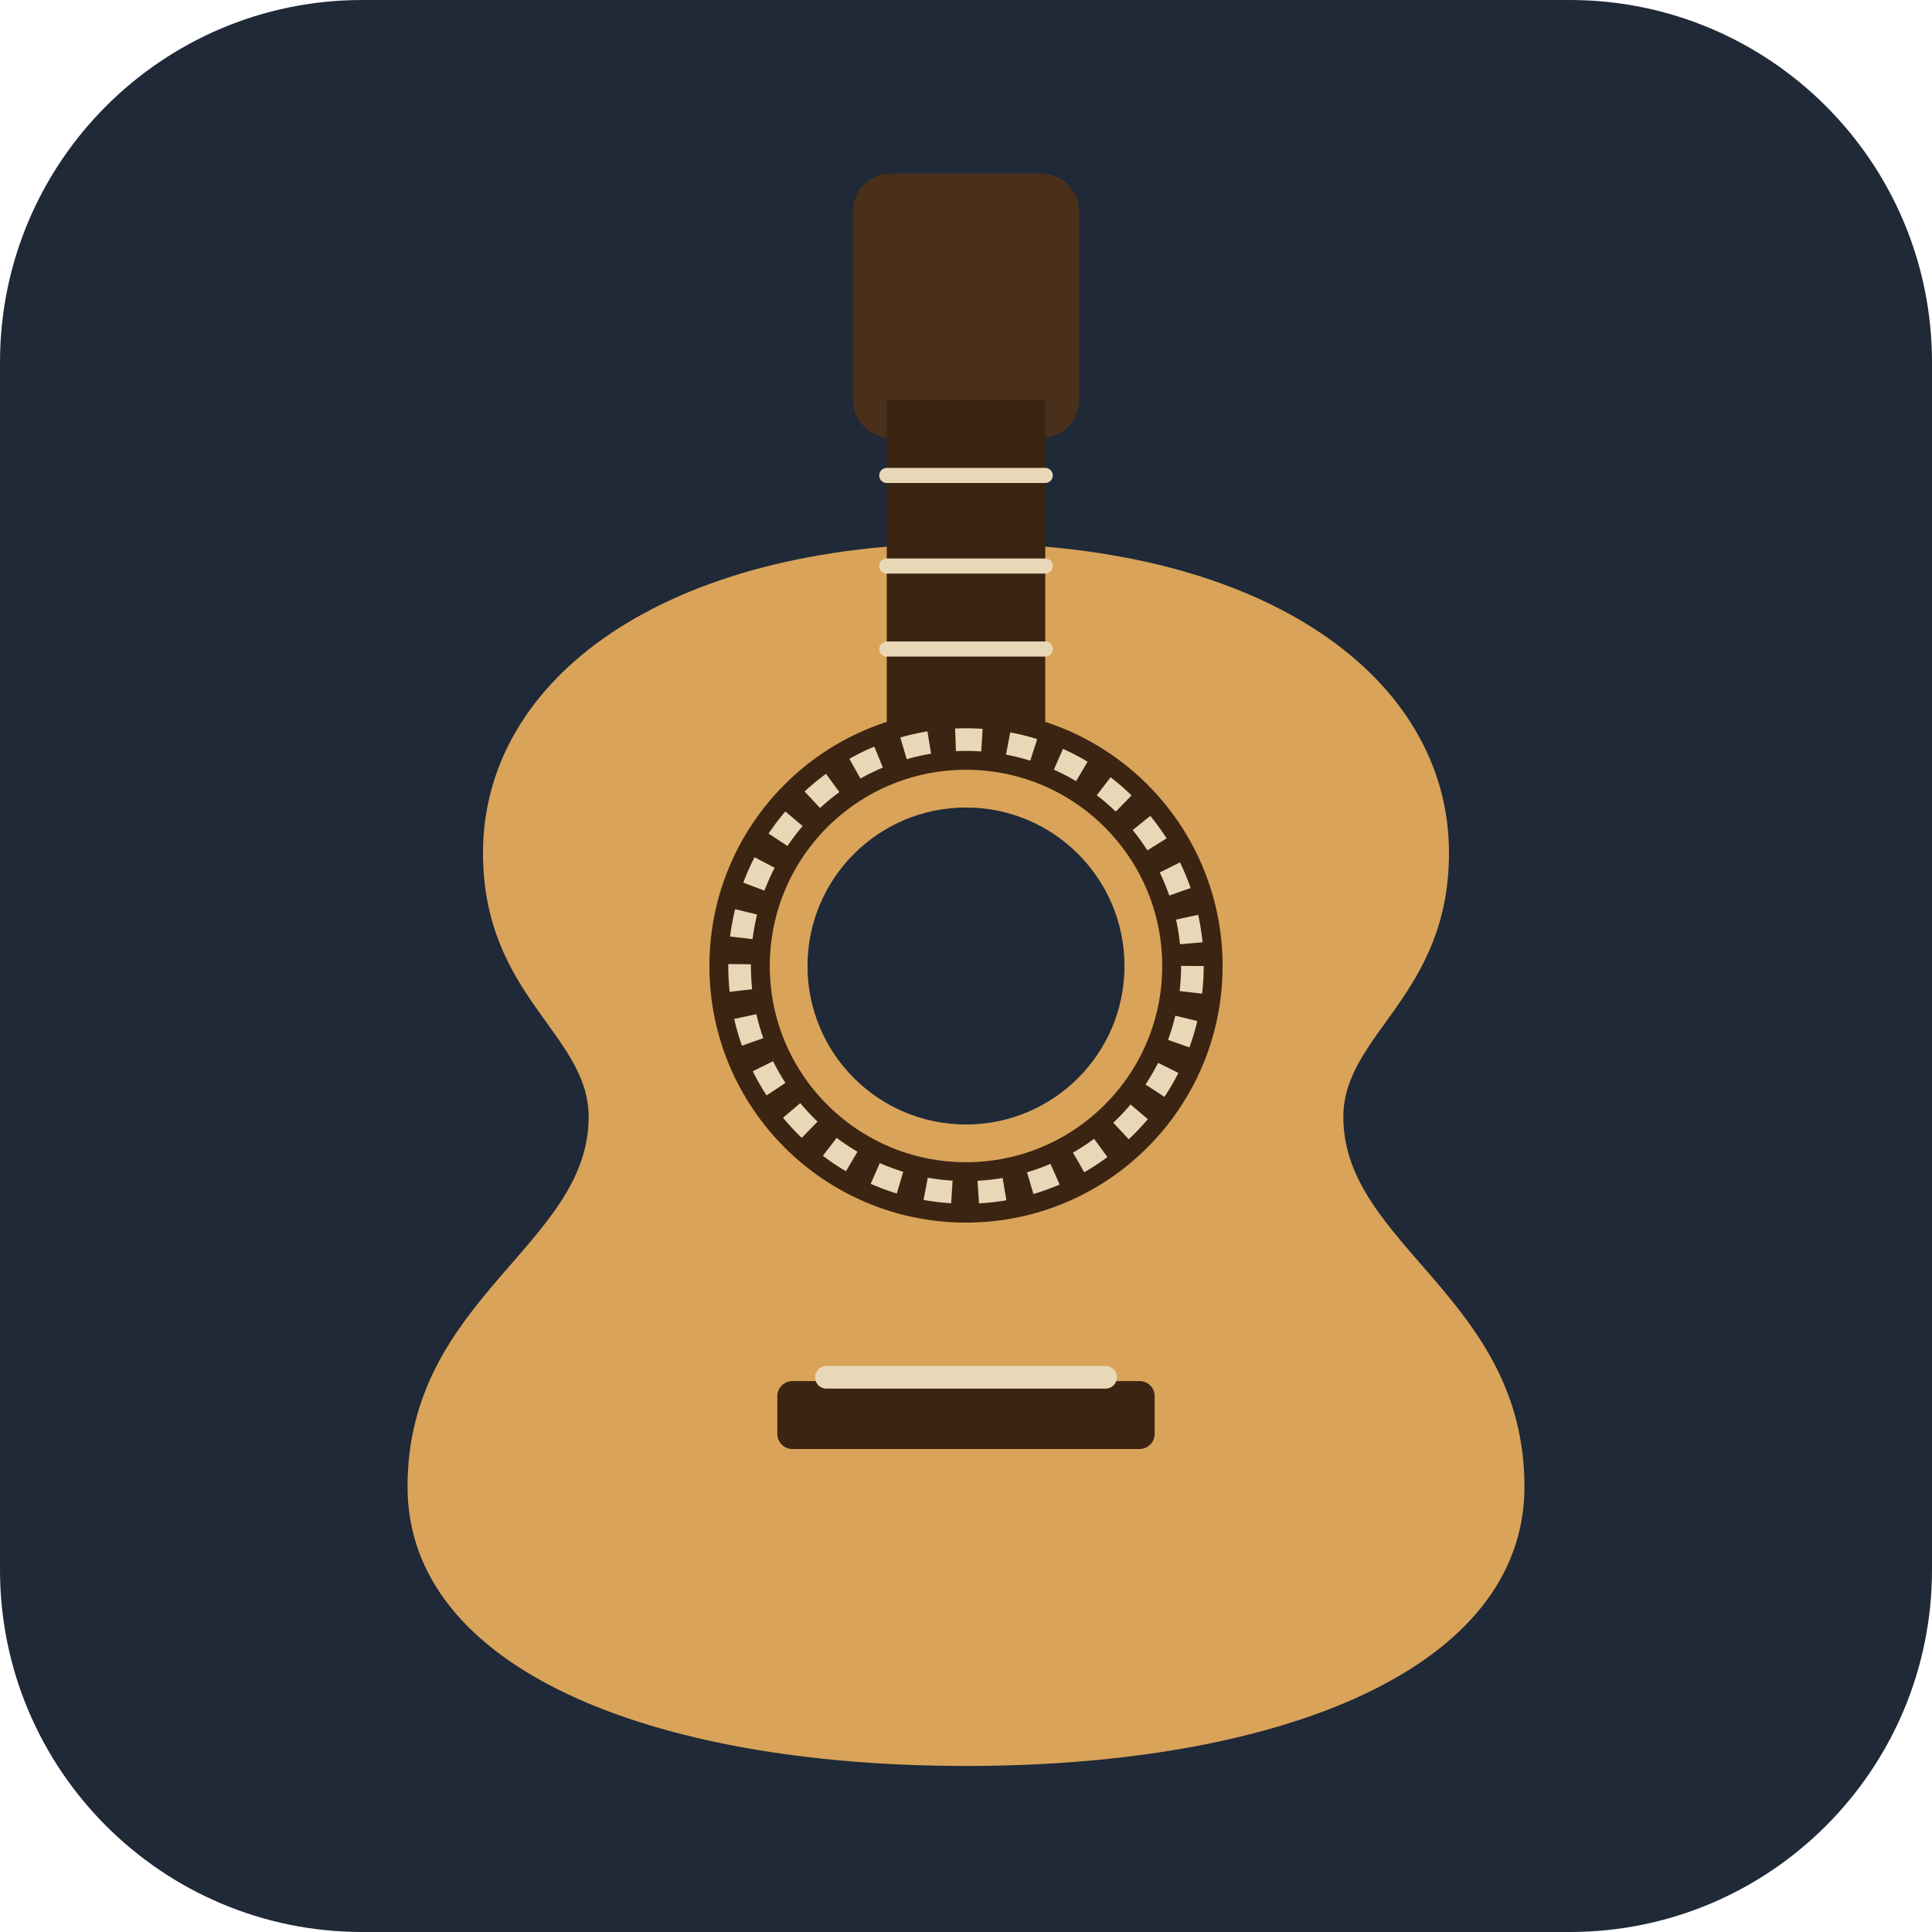
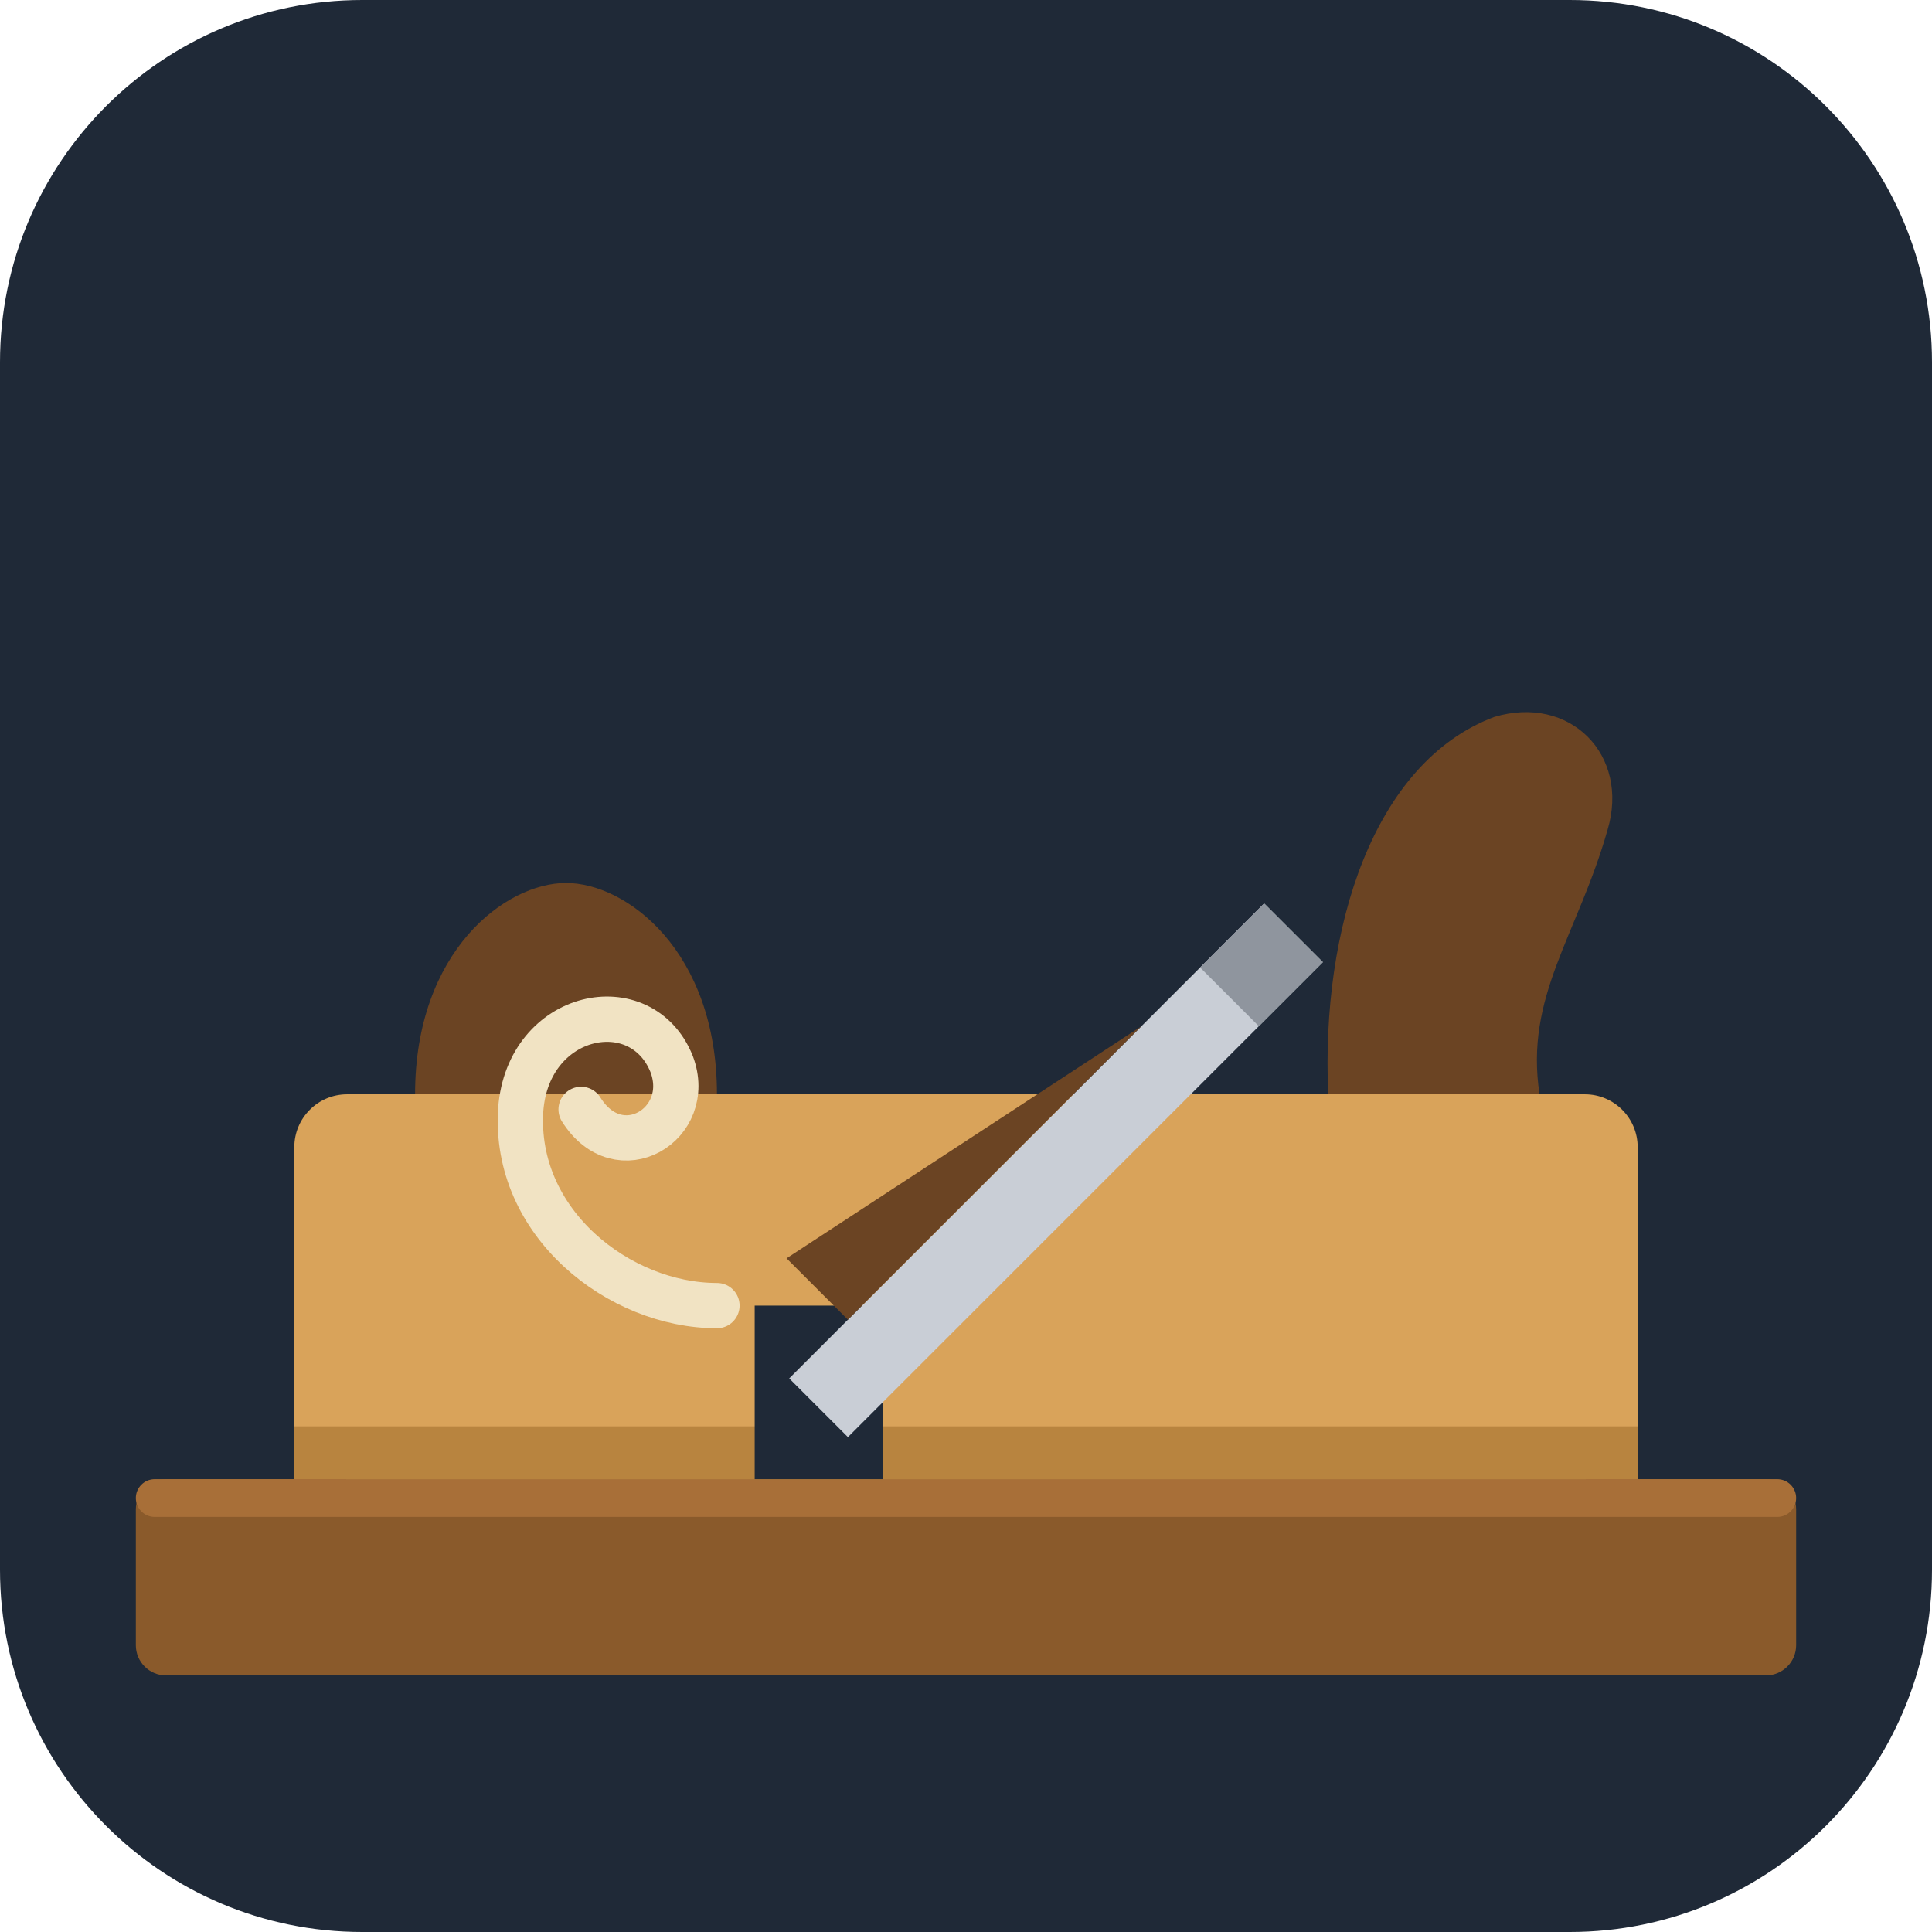
<svg xmlns="http://www.w3.org/2000/svg" viewBox="0 0 512 512">
  <rect width="512" height="512" rx="96" fill="#1f2937" />
  <g transform="translate(0,-6)">
-     <rect x="226" y="52" width="60" height="70" rx="10" fill="#4a2f1a" />
-     <path d="M256 150 C 336 150, 384 186, 384 232 C 384 270, 356 280, 356 302 C 356 336, 404 350, 404 400 C 404 448, 340 474, 256 474 C 172 474, 108 448, 108 400 C 108 350, 156 336, 156 302 C 156 280, 128 270, 128 232 C 128 186, 176 150, 256 150 Z" fill="#d9a35a" />
-     <rect x="235" y="112" width="42" height="92" fill="#3b2411" />
-     <g stroke="#e9d8b8" stroke-width="4" stroke-linecap="round">
-       <line x1="235" y1="132" x2="277" y2="132" />
-       <line x1="235" y1="156" x2="277" y2="156" />
-       <line x1="235" y1="178" x2="277" y2="178" />
+     <rect x="36" y="398" width="440" height="52" rx="8" fill="#8a5a2b" />
+     <rect x="36" y="398" width="440" height="10" rx="5" fill="#a86f38" />
+     <rect x="78" y="296" width="356" height="102" rx="14" fill="#d9a35a" />
+     <rect x="78" y="384" width="356" height="14" fill="#b8843f" />
+     <rect x="200" y="352" width="34" height="46" fill="#1f2937" />
+     <g transform="translate(224,372) rotate(45)">
+       <rect x="-11" y="-168" width="22" height="178" fill="#c9ced6" />
+       <rect x="-11" y="-168" width="22" height="24" fill="#8f959e" />
+       <path d="M-34 -12 L-11 -12 L-11 -122 Z" fill="#6b4423" />
    </g>
-     <circle cx="256" cy="262" r="60" fill="none" stroke="#3b2411" stroke-width="16" />
-     <circle cx="256" cy="262" r="60" fill="none" stroke="#e9d8b8" stroke-width="6" stroke-dasharray="7 7" />
-     <circle cx="256" cy="262" r="42" fill="#1f2937" />
-     <rect x="206" y="372" width="100" height="18" rx="4" fill="#3b2411" />
-     <rect x="216" y="368" width="80" height="6" rx="3" fill="#e9d8b8" />
+     <path d="M110 296 C 110 258, 134 240, 150 240 C 166 240, 190 258, 190 296 Z" fill="#6b4423" />
+     <path d="M352 296 C 350 252, 364 208, 396 196 C 416 190, 432 206, 426 226 C 418 254, 404 270, 408 296 Z" fill="#6b4423" />
+     <path d="M190 352 C 164 352, 136 330, 138 300 C 140 274, 170 268, 178 288 C 184 304, 164 316, 154 300" fill="none" stroke="#f1e3c3" stroke-width="12" stroke-linecap="round" />
  </g>
</svg>
